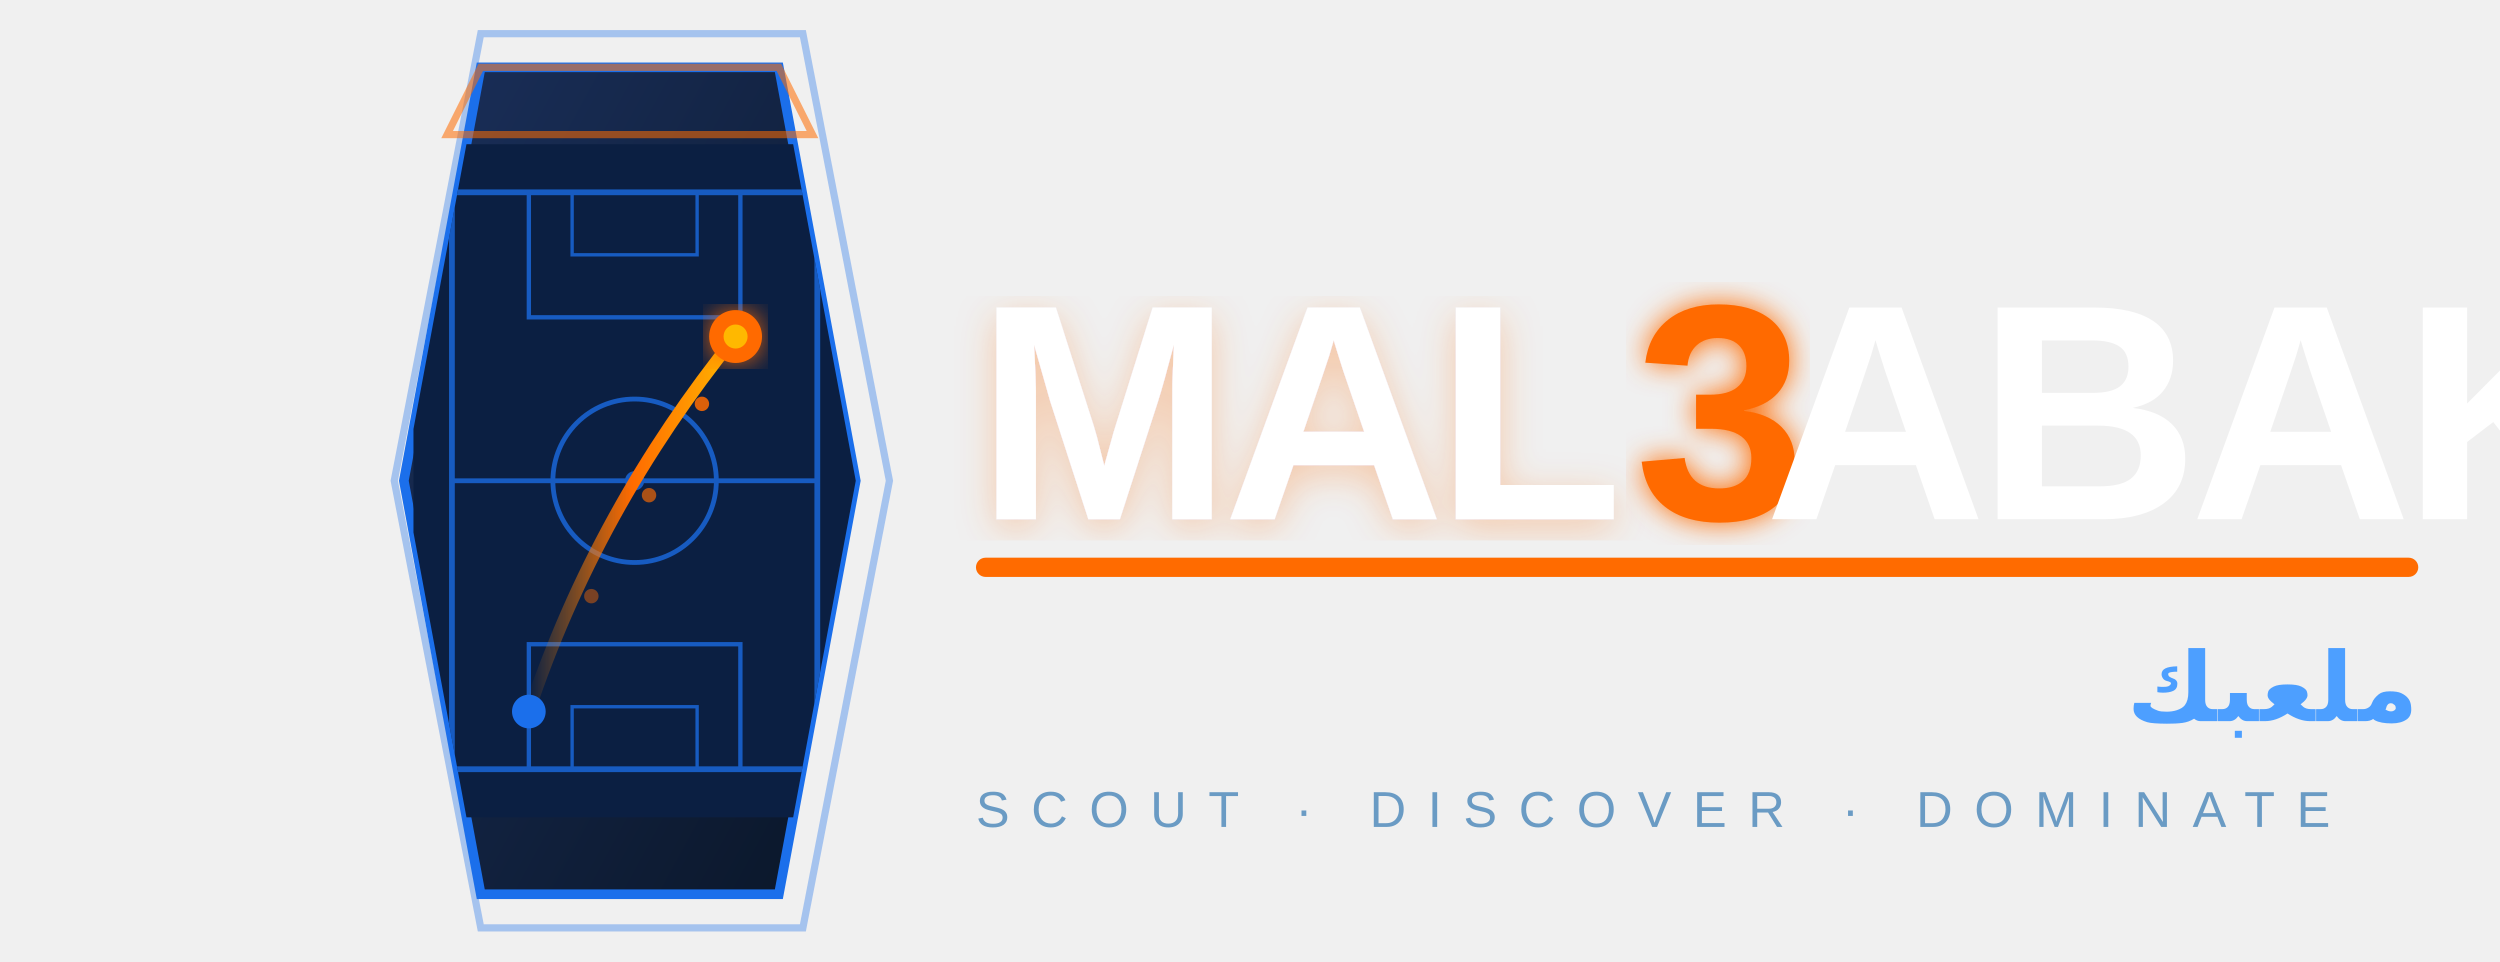
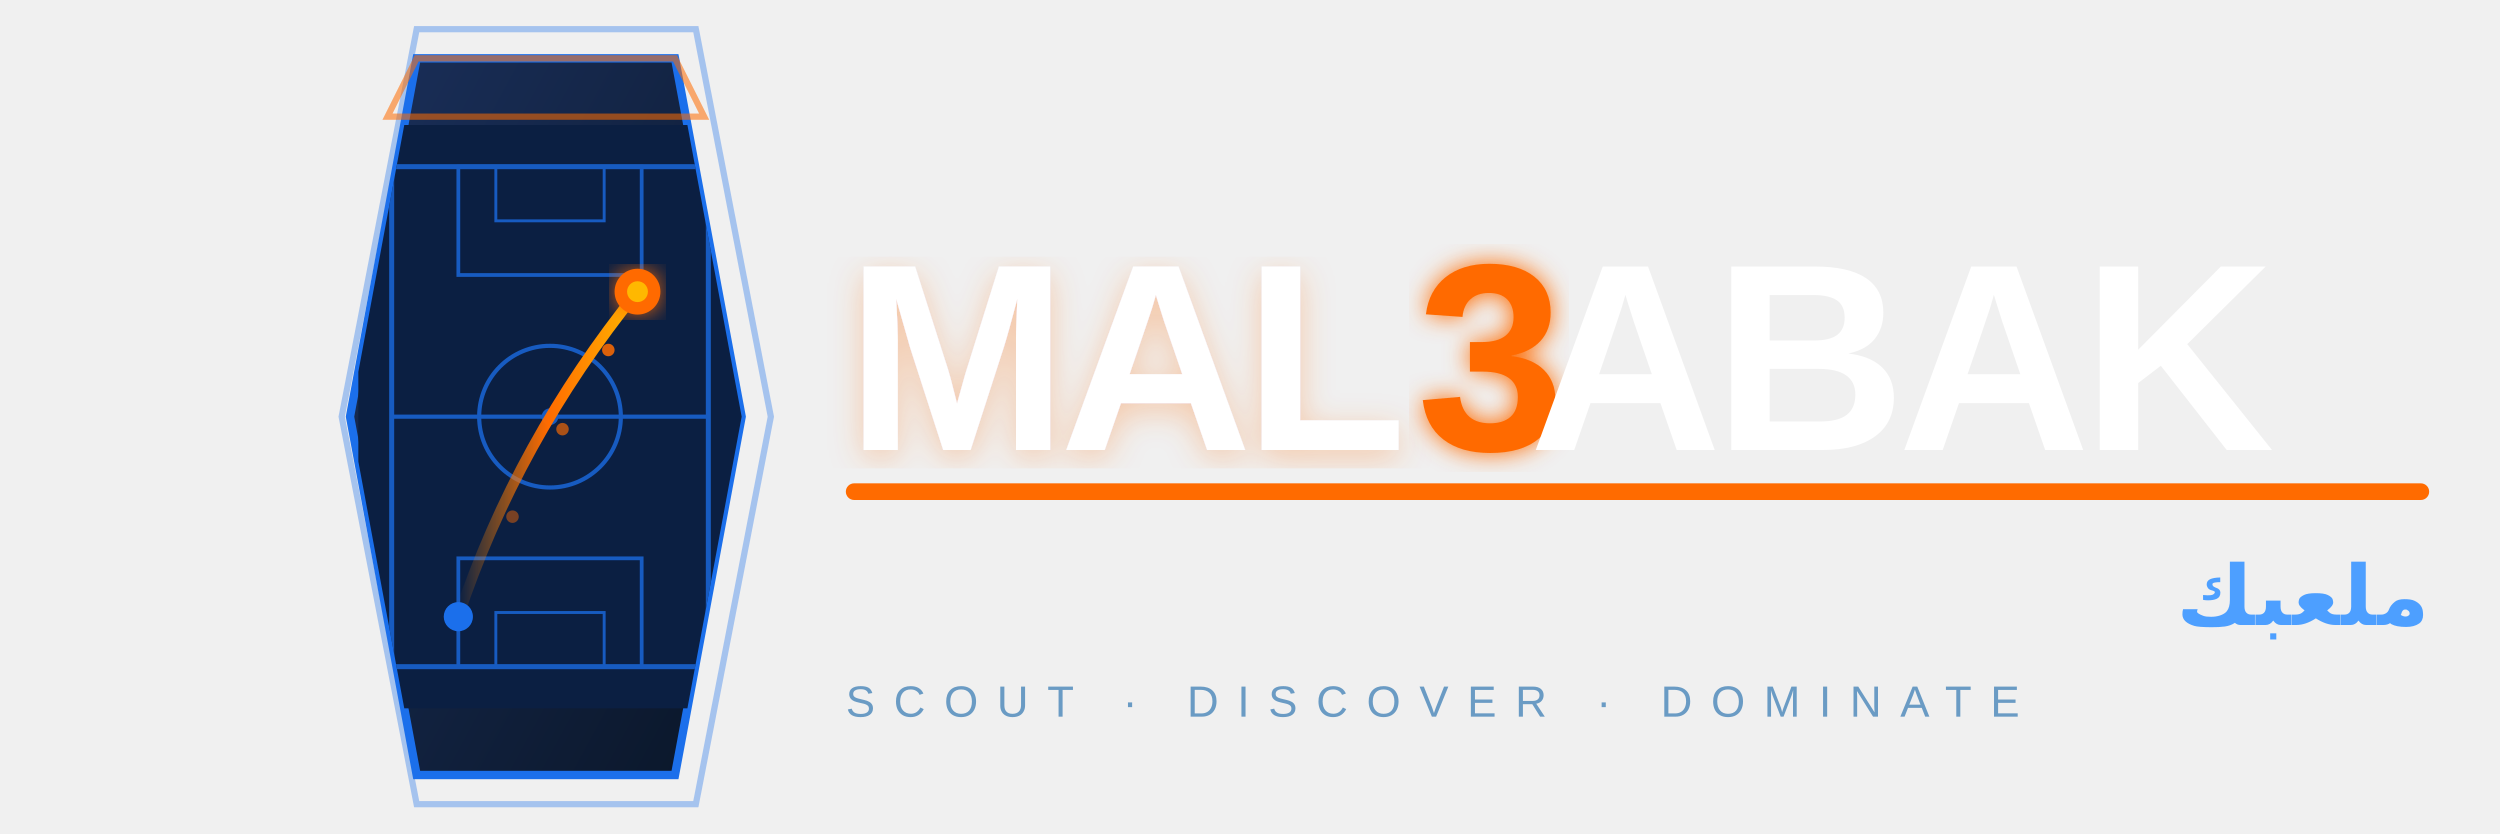
- <svg xmlns="http://www.w3.org/2000/svg" viewBox="0 0 520 200" width="520" height="200">
+ <svg xmlns="http://www.w3.org/2000/svg" viewBox="0 0 600 200" width="600" height="200">
  <defs>
    <linearGradient id="badgeGrad" x1="0%" y1="0%" x2="100%" y2="100%">
      <stop offset="0%" style="stop-color:#1A2F5A" />
      <stop offset="100%" style="stop-color:#0A1628" />
    </linearGradient>
    <linearGradient id="arcGrad" x1="0%" y1="0%" x2="100%" y2="0%">
      <stop offset="0%" style="stop-color:#FF8C00;stop-opacity:0" />
      <stop offset="50%" style="stop-color:#FF6B00;stop-opacity:1" />
      <stop offset="100%" style="stop-color:#FFB800" />
    </linearGradient>
    <filter id="orangeGlow">
      <feGaussianBlur stdDeviation="3" result="blur" />
      <feMerge>
        <feMergeNode in="blur" />
        <feMergeNode in="SourceGraphic" />
      </feMerge>
    </filter>
    <filter id="textShadow">
      <feDropShadow dx="0" dy="2" stdDeviation="4" flood-color="#FF6B00" flood-opacity="0.3" />
    </filter>
    <clipPath id="badgeClip">
      <polygon points="100,14 162,14 178,100 162,186 100,186 84,100" />
    </clipPath>
  </defs>
  <polygon points="100,7 167,7 185,100 167,193 100,193 82,100" fill="none" stroke="#1B6FEB" stroke-width="1.5" opacity="0.35" />
  <polygon points="100,14 162,14 178,100 162,186 100,186 84,100" fill="url(#badgeGrad)" stroke="#1B6FEB" stroke-width="2" />
  <rect x="86" y="30" width="92" height="140" fill="#0B1F42" rx="1" clip-path="url(#badgeClip)" />
  <g clip-path="url(#badgeClip)" opacity="0.75">
    <rect x="94" y="40" width="76" height="120" fill="none" stroke="#1B6FEB" stroke-width="1.2" />
    <line x1="94" y1="100" x2="170" y2="100" stroke="#1B6FEB" stroke-width="1" />
    <circle cx="132" cy="100" r="17" fill="none" stroke="#1B6FEB" stroke-width="1" />
    <circle cx="132" cy="100" r="2" fill="#1B6FEB" />
    <rect x="110" y="40" width="44" height="26" fill="none" stroke="#1B6FEB" stroke-width="0.9" />
    <rect x="119" y="40" width="26" height="13" fill="none" stroke="#1B6FEB" stroke-width="0.7" />
    <rect x="110" y="134" width="44" height="26" fill="none" stroke="#1B6FEB" stroke-width="0.9" />
    <rect x="119" y="147" width="26" height="13" fill="none" stroke="#1B6FEB" stroke-width="0.7" />
  </g>
  <g clip-path="url(#badgeClip)">
    <path d="M110,148 Q124,106 153,70" stroke="url(#arcGrad)" stroke-width="2.5" fill="none" stroke-linecap="round" />
    <circle cx="123" cy="124" r="1.5" fill="#FF6B00" opacity="0.45" />
    <circle cx="135" cy="103" r="1.5" fill="#FF6B00" opacity="0.65" />
    <circle cx="146" cy="84" r="1.5" fill="#FF6B00" opacity="0.85" />
    <circle cx="110" cy="148" r="3.5" fill="#1B6FEB" />
    <circle cx="153" cy="70" r="5.5" fill="#FF6B00" filter="url(#orangeGlow)" />
    <circle cx="153" cy="70" r="2.5" fill="#FFB800" />
  </g>
  <polygon points="100,14 162,14 169,28 93,28" fill="none" stroke="#FF6B00" stroke-width="1.5" opacity="0.55" />
  <text x="203" y="108" font-family="Arial Black, Arial, sans-serif" font-weight="900" font-size="64" letter-spacing="-2" fill="#FFFFFF" filter="url(#textShadow)">MAL</text>
  <text x="340" y="108" font-family="Arial Black, Arial, sans-serif" font-weight="900" font-size="64" fill="#FF6B00" filter="url(#orangeGlow)">3</text>
  <text x="367" y="108" font-family="Arial Black, Arial, sans-serif" font-weight="900" font-size="64" letter-spacing="-2" fill="#FFFFFF">ABAK</text>
-   <rect x="203" y="116" width="300" height="4" fill="#FF6B00" rx="2" />
-   <text x="503" y="150" font-family="Geeza Pro, Tahoma, Arial Unicode MS, sans-serif" font-size="20" font-weight="700" fill="#4D9FFF" text-anchor="end" letter-spacing="0.5">ملعبك</text>
+   <rect x="203" y="116" width="380" height="4" fill="#FF6B00" rx="2" />
+   <text x="583" y="150" font-family="Geeza Pro, Tahoma, Arial Unicode MS, sans-serif" font-size="20" font-weight="700" fill="#4D9FFF" text-anchor="end" letter-spacing="0.5">ملعبك</text>
  <text x="203" y="172" font-family="Arial, Helvetica, sans-serif" font-size="10.5" font-weight="400" letter-spacing="4.5" fill="#6A9BC4">SCOUT · DISCOVER · DOMINATE</text>
</svg>
